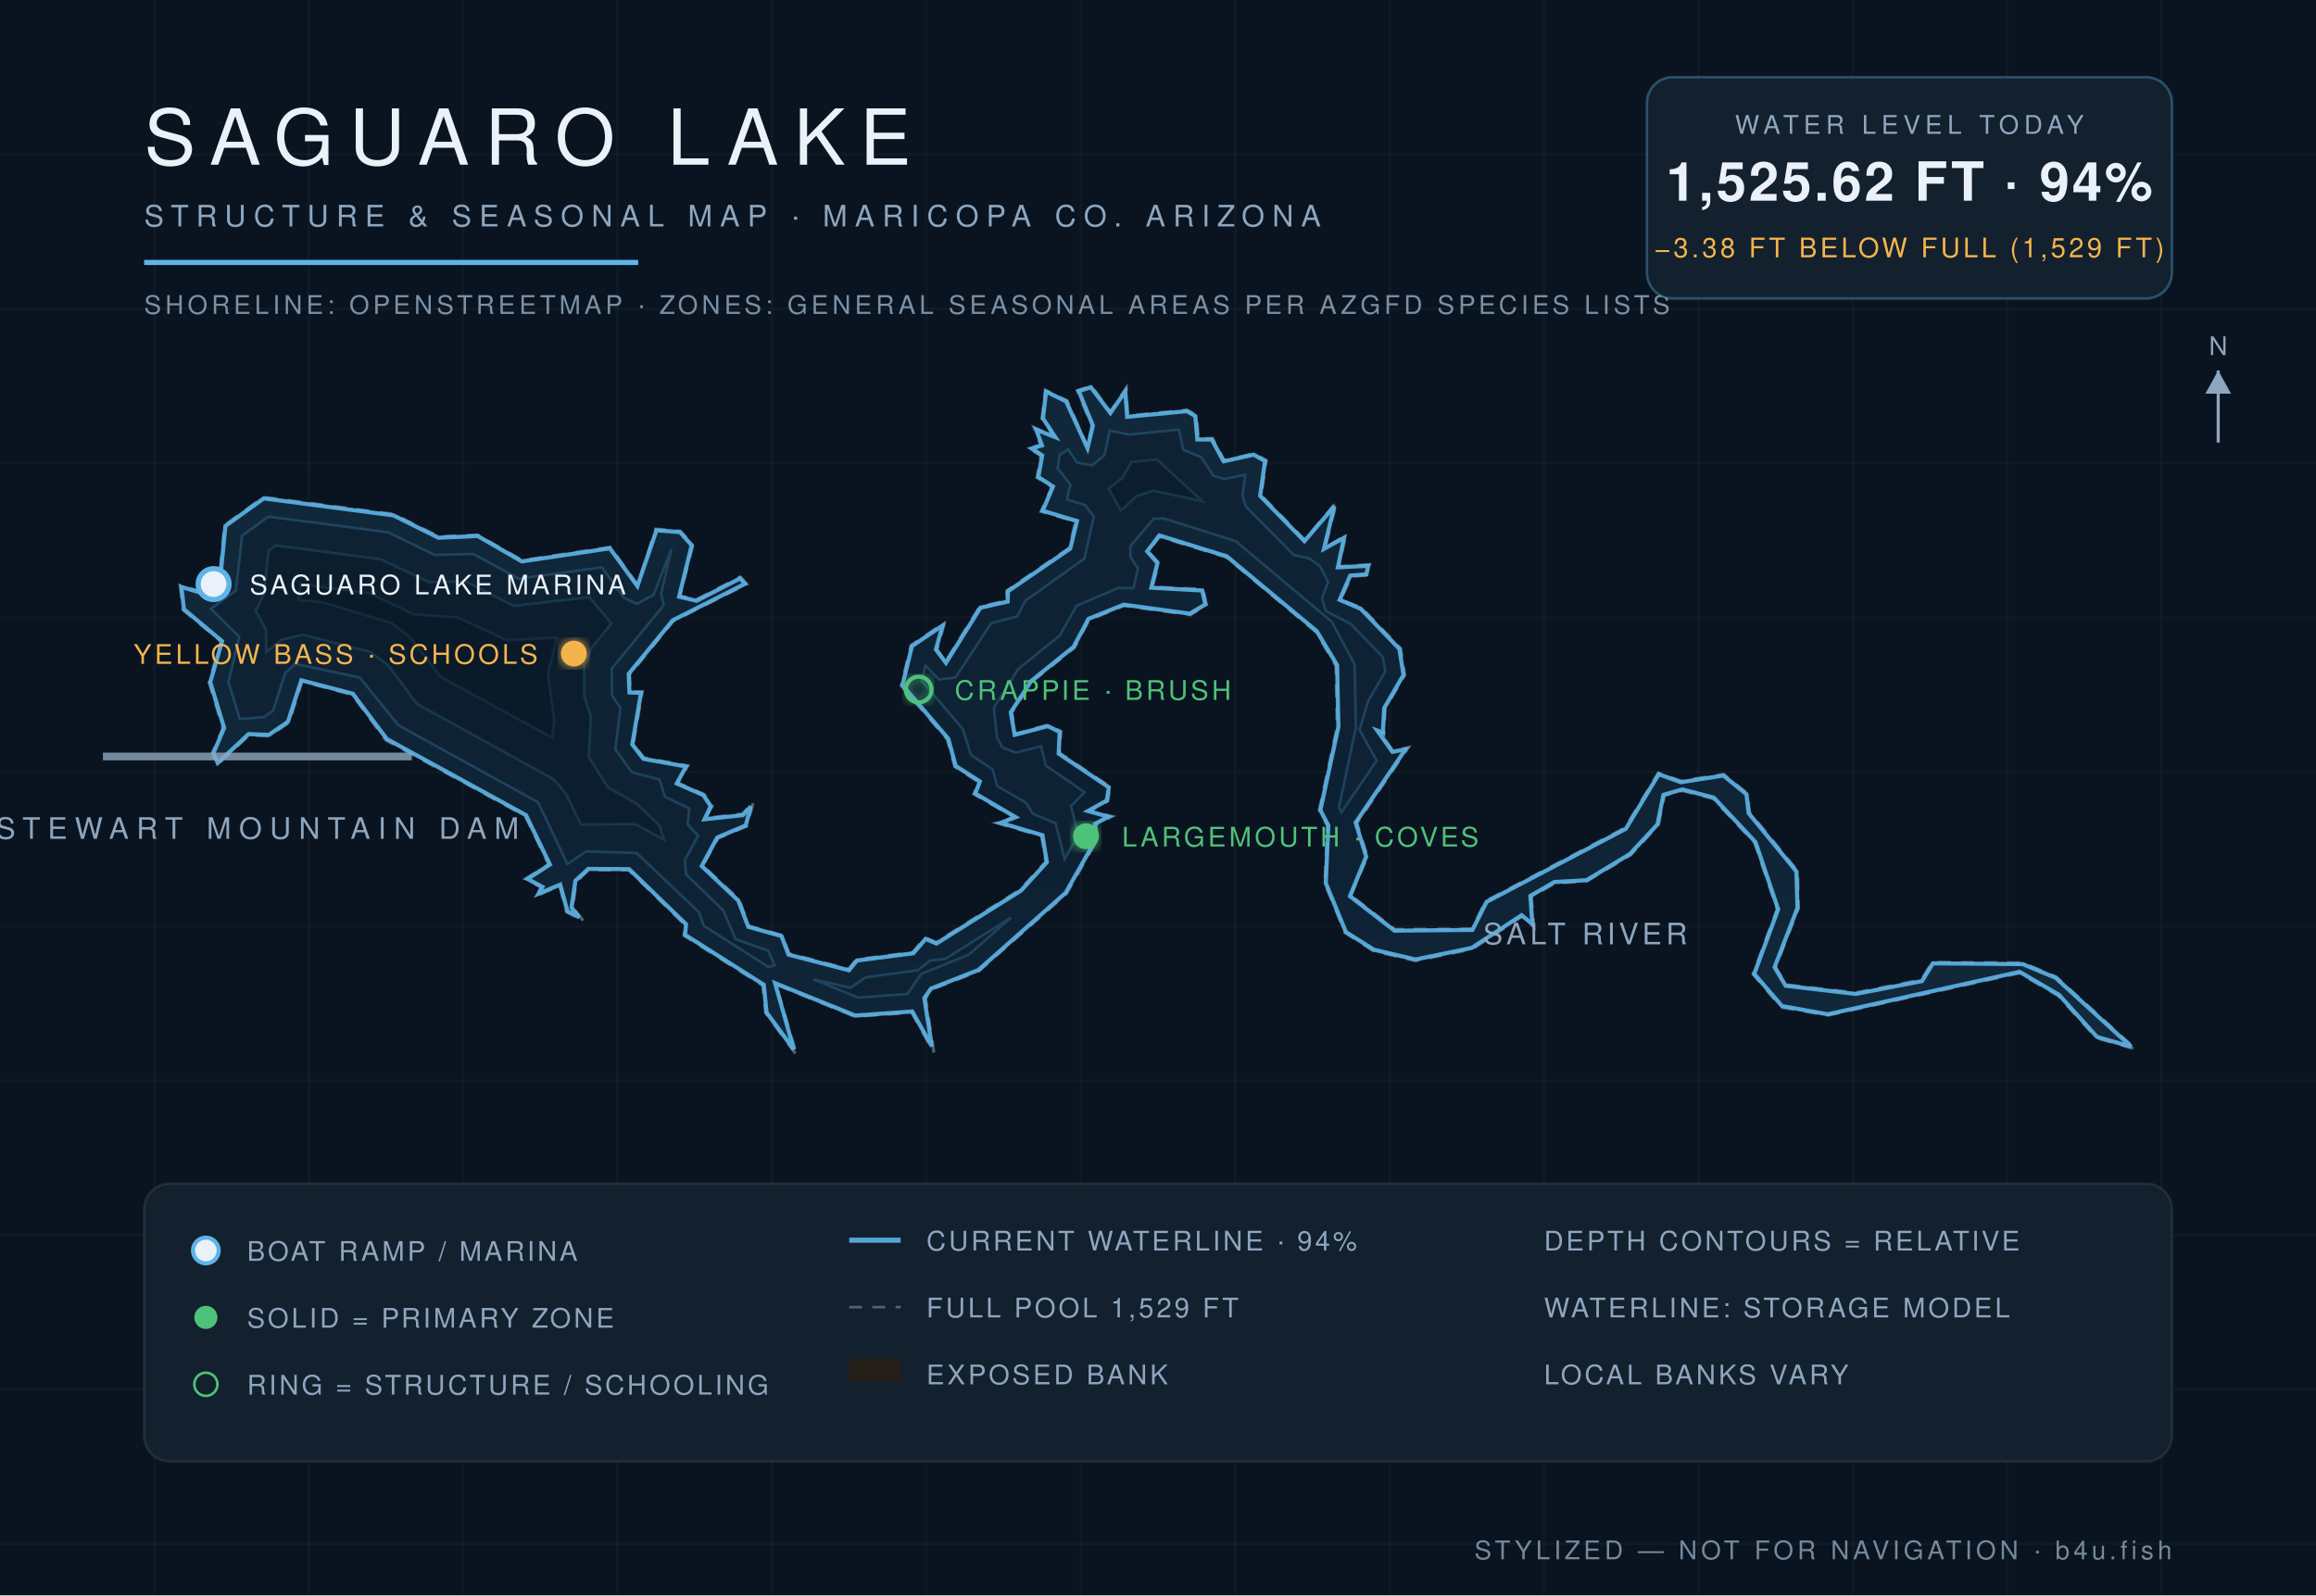
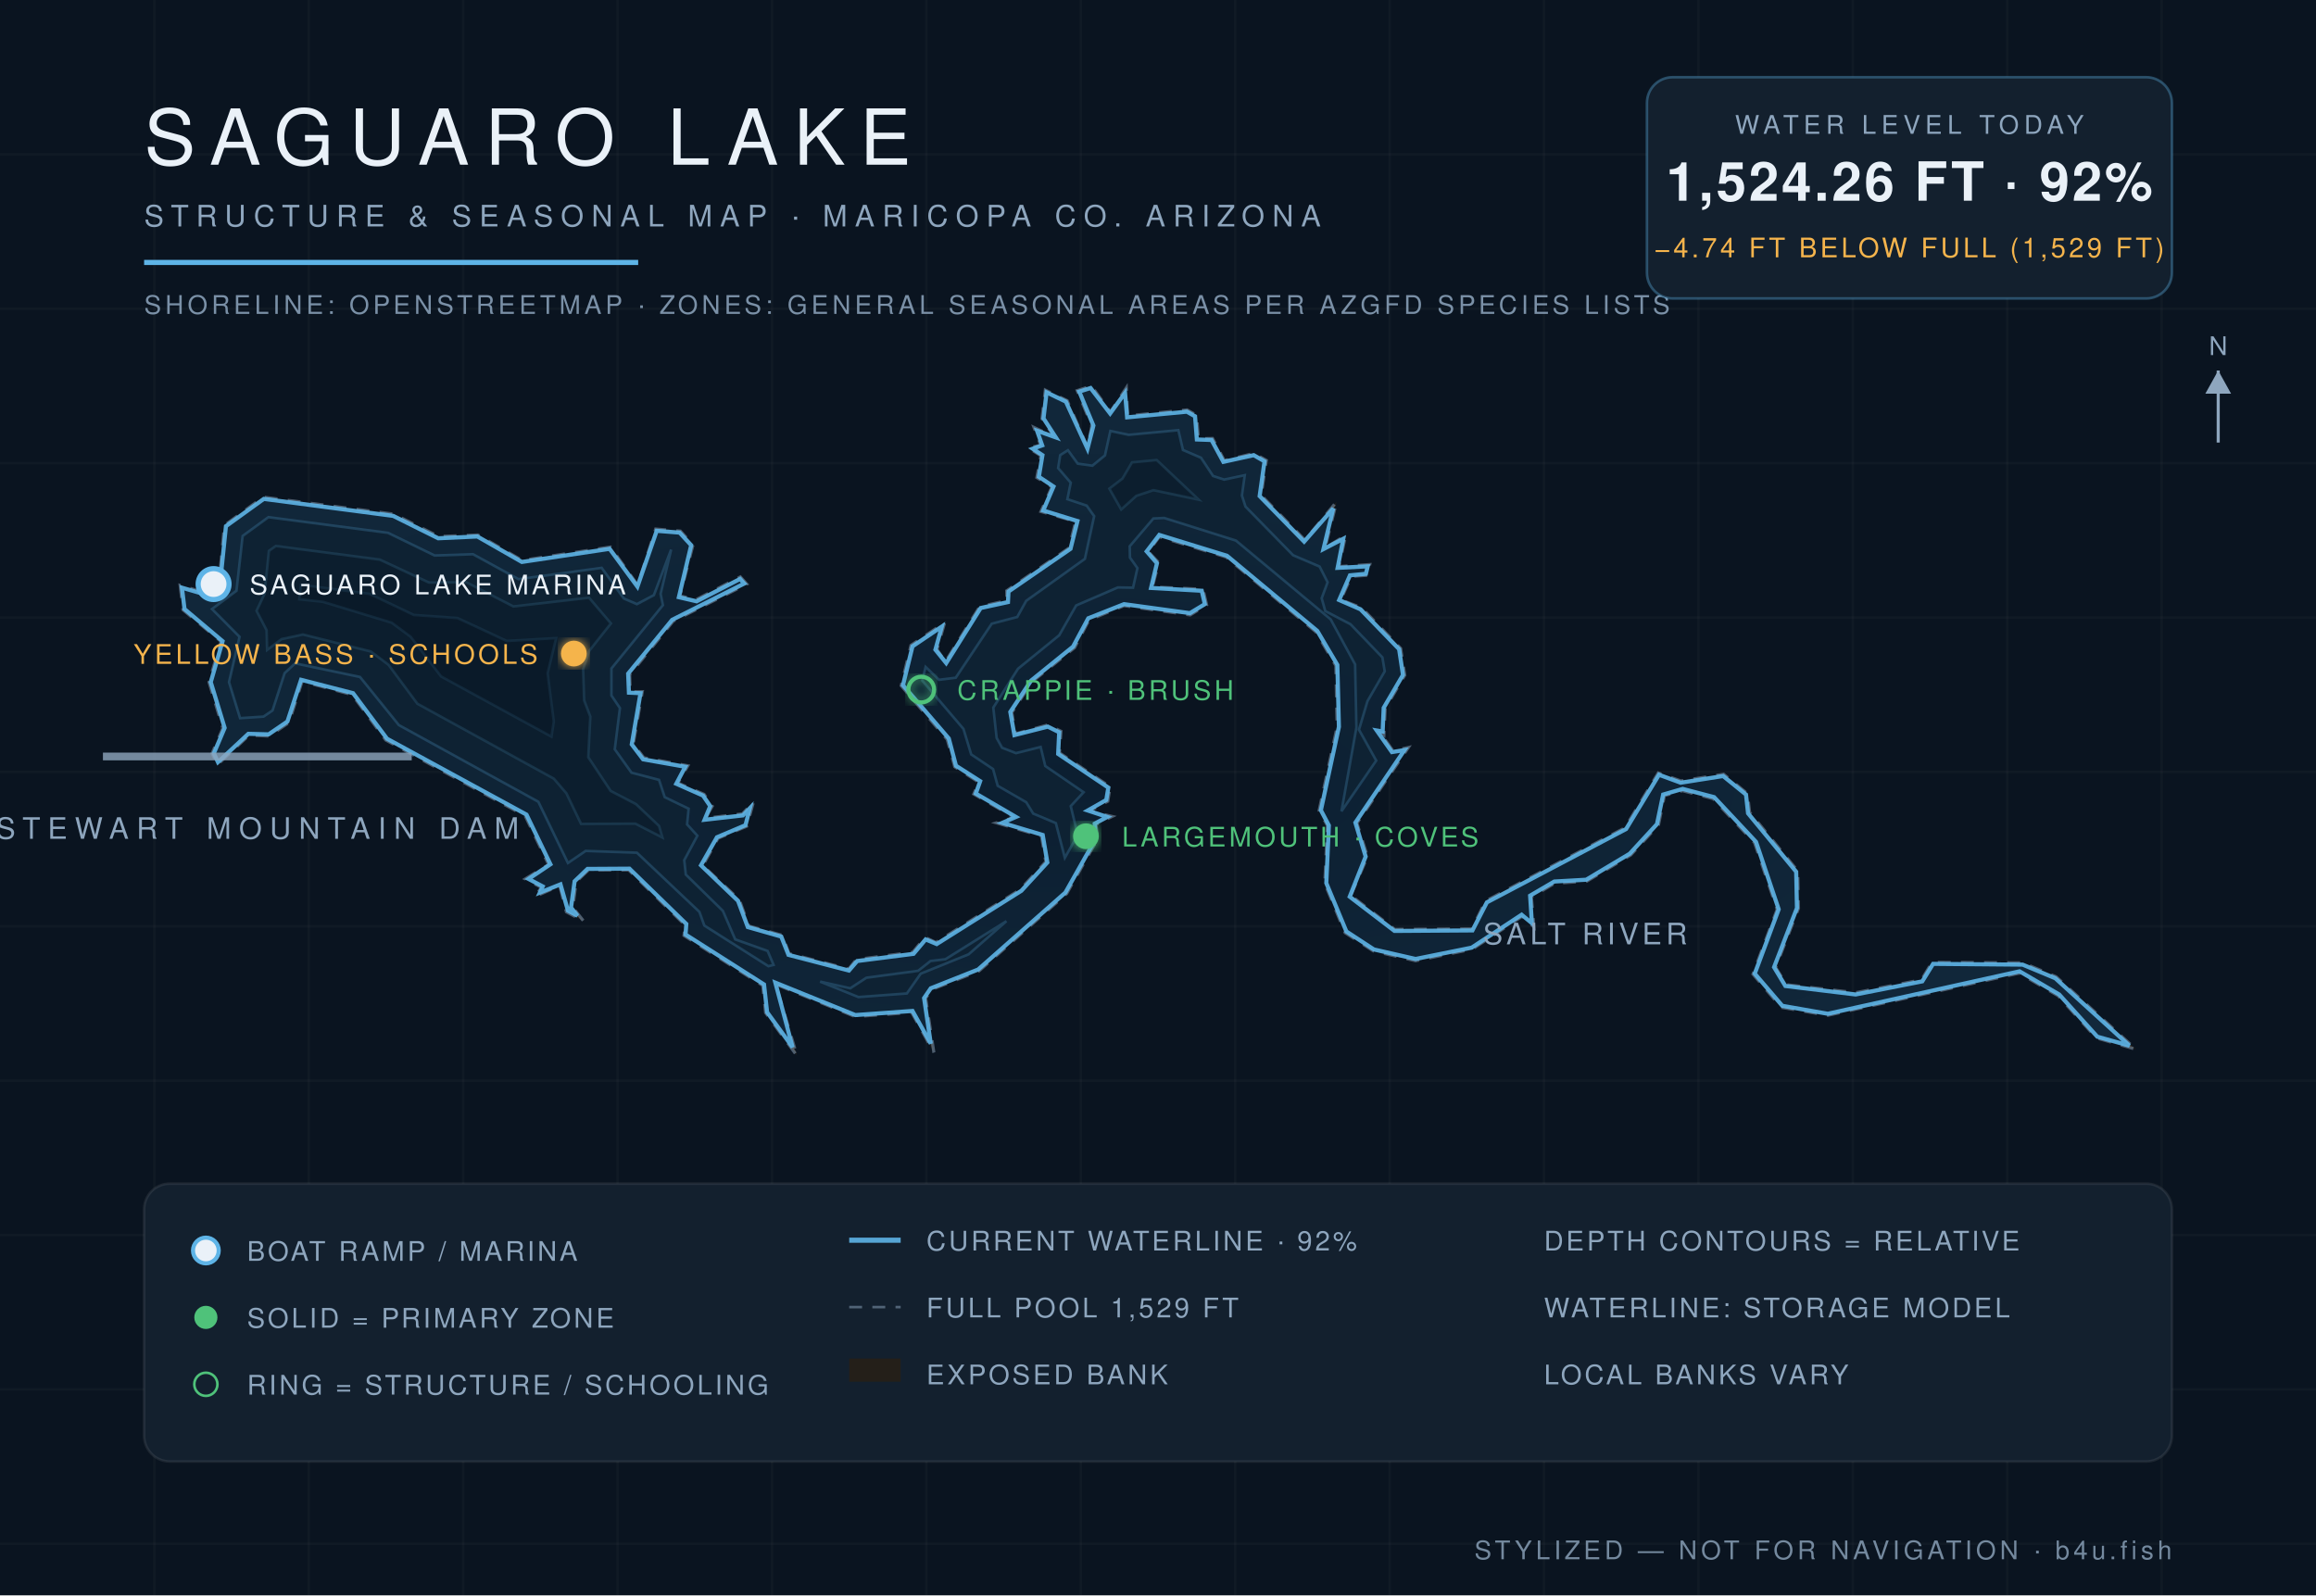
<svg xmlns="http://www.w3.org/2000/svg" viewBox="0 0 900 620" font-family="Helvetica,Arial,sans-serif">
  <defs>
    <radialGradient id="wg" cx="45%" cy="60%" r="80%">
      <stop offset="0%" stop-color="#0c1f31" />
      <stop offset="55%" stop-color="#102639" />
      <stop offset="100%" stop-color="#13293c" />
    </radialGradient>
    <filter id="glow">
      <feGaussianBlur stdDeviation="2.2" result="b" />
      <feMerge>
        <feMergeNode in="b" />
        <feMergeNode in="SourceGraphic" />
      </feMerge>
    </filter>
  </defs>
  <rect width="900" height="620" fill="#0a1420" />
  <g stroke="#ffffff" stroke-opacity="0.025">
    <line x1="60" y1="0" x2="60" y2="620" />
    <line x1="120" y1="0" x2="120" y2="620" />
    <line x1="180" y1="0" x2="180" y2="620" />
    <line x1="240" y1="0" x2="240" y2="620" />
    <line x1="300" y1="0" x2="300" y2="620" />
    <line x1="360" y1="0" x2="360" y2="620" />
    <line x1="420" y1="0" x2="420" y2="620" />
    <line x1="480" y1="0" x2="480" y2="620" />
    <line x1="540" y1="0" x2="540" y2="620" />
    <line x1="600" y1="0" x2="600" y2="620" />
    <line x1="660" y1="0" x2="660" y2="620" />
    <line x1="720" y1="0" x2="720" y2="620" />
    <line x1="780" y1="0" x2="780" y2="620" />
    <line x1="840" y1="0" x2="840" y2="620" />
    <line x1="0" y1="60" x2="900" y2="60" />
    <line x1="0" y1="120" x2="900" y2="120" />
    <line x1="0" y1="180" x2="900" y2="180" />
    <line x1="0" y1="240" x2="900" y2="240" />
    <line x1="0" y1="300" x2="900" y2="300" />
    <line x1="0" y1="360" x2="900" y2="360" />
    <line x1="0" y1="420" x2="900" y2="420" />
    <line x1="0" y1="480" x2="900" y2="480" />
    <line x1="0" y1="540" x2="900" y2="540" />
    <line x1="0" y1="600" x2="900" y2="600" />
  </g>
  <path d="M 524.9,348.0 L 531.4,332.9 L 527.3,319.9 L 547.3,290.5 L 541.3,291.8 L 535.6,283.8 L 537.8,285.6 L 538.3,275.3 L 545.9,262.4 L 544.3,252.0 L 529.1,236.2 L 521.0,233.1 L 525.1,224.0 L 531.3,223.6 L 532.3,219.4 L 520.3,220.2 L 522.9,208.1 L 514.9,213.0 L 519.4,195.0 L 507.1,209.9 L 490.1,192.5 L 492.1,178.9 L 487.3,176.2 L 475.8,179.0 L 471.2,170.4 L 465.7,170.5 L 465.0,161.4 L 461.3,159.3 L 438.2,161.6 L 437.7,150.7 L 431.5,160.1 L 424.1,150.0 L 418.6,151.8 L 424.3,165.5 L 422.6,173.8 L 414.7,155.7 L 406.2,151.6 L 404.9,162.7 L 409.7,169.8 L 401.8,166.1 L 404.4,173.0 L 399.7,174.1 L 404.5,177.1 L 402.9,185.6 L 408.8,189.2 L 404.5,198.8 L 418.0,202.7 L 415.4,213.0 L 391.2,229.6 L 391.3,233.4 L 380.7,235.8 L 367.4,257.2 L 364.1,252.4 L 367.1,242.0 L 354.0,250.8 L 350.2,266.5 L 368.1,287.4 L 371.0,298.0 L 380.4,304.0 L 378.4,308.6 L 394.2,317.7 L 387.2,319.8 L 404.7,324.9 L 406.4,334.9 L 396.5,345.7 L 363.7,366.3 L 359.5,364.3 L 354.7,370.1 L 332.8,372.9 L 329.8,376.6 L 306.6,370.6 L 304.0,363.5 L 291.0,359.9 L 287.3,349.7 L 273.1,336.4 L 279.0,325.8 L 290.2,321.1 L 292.8,311.7 L 288.5,316.3 L 274.1,318.0 L 276.8,313.3 L 273.6,308.7 L 263.4,304.3 L 267.3,297.6 L 250.2,294.5 L 246.1,289.1 L 249.6,268.8 L 244.9,268.9 L 244.7,262.2 L 261.6,241.4 L 290.2,227.0 L 287.7,224.2 L 270.6,233.0 L 264.2,231.6 L 269.3,211.8 L 264.4,206.4 L 254.8,205.6 L 247.8,227.4 L 237.2,212.6 L 202.9,217.8 L 185.7,207.9 L 170.5,208.5 L 153.0,199.8 L 102.3,193.2 L 87.2,204.2 L 85.1,226.5 L 78.8,230.1 L 70.0,227.5 L 71.1,237.0 L 85.9,249.3 L 81.2,265.1 L 86.6,283.0 L 82.4,292.8 L 84.5,297.2 L 96.8,285.7 L 104.6,286.1 L 112.3,280.8 L 117.4,264.8 L 136.9,270.0 L 149.9,287.6 L 204.1,317.1 L 213.2,336.0 L 204.1,341.6 L 210.4,344.9 L 208.0,348.4 L 217.5,344.2 L 220.1,354.4 L 226.8,358.0 L 222.6,352.7 L 223.9,342.7 L 228.7,338.1 L 244.3,338.1 L 266.2,359.5 L 265.8,363.6 L 296.4,383.0 L 297.5,393.6 L 309.7,410.3 L 301.4,382.5 L 332.3,395.1 L 354.3,393.5 L 362.9,409.0 L 359.7,387.9 L 362.2,384.5 L 380.4,377.4 L 414.5,347.3 L 426.5,326.1 L 425.9,320.4 L 432.2,317.3 L 423.3,315.2 L 430.5,311.4 L 431.4,305.8 L 411.7,292.6 L 412.3,284.2 L 407.3,281.7 L 394.6,285.2 L 393.2,276.9 L 401.1,264.9 L 417.6,251.7 L 423.2,240.9 L 436.8,235.4 L 462.5,239.0 L 468.9,235.1 L 467.5,229.0 L 447.8,228.1 L 450.3,218.7 L 446.2,214.4 L 450.5,208.6 L 476.5,216.5 L 511.4,245.6 L 519.1,258.7 L 519.6,282.5 L 512.6,315.0 L 515.8,320.8 L 514.8,343.3 L 522.7,362.5 L 533.7,369.6 L 550.1,373.4 L 572.1,368.9 L 591.5,356.1 L 596.1,360.3 L 595.1,348.6 L 604.1,343.3 L 616.6,342.5 L 633.7,332.3 L 644.5,320.6 L 646.8,309.2 L 653.8,307.3 L 665.7,310.4 L 681.8,327.5 L 690.6,353.4 L 681.2,378.6 L 692.2,391.5 L 710.3,394.6 L 784.7,378.2 L 799.8,387.0 L 814.7,403.4 L 830.0,407.8 L 799.0,379.6 L 786.1,374.2 L 750.8,374.0 L 746.7,380.8 L 721.1,385.8 L 694.2,382.7 L 690.0,376.0 L 698.9,353.0 L 698.6,338.5 L 679.9,315.7 L 679.1,308.5 L 669.8,300.9 L 653.2,303.5 L 644.4,300.4 L 631.5,321.7 L 577.3,350.2 L 572.0,361.0 L 542.0,361.2 L 524.9,348.0 Z" fill="#241f19" fill-opacity="0.9" stroke="#8ea6be" stroke-opacity="0.5" stroke-width="1.2" stroke-dasharray="5 4" />
-   <path d="M 524.6,348.3 L 541.9,361.7 L 572.2,361.4 L 577.7,350.5 L 631.8,322.1 L 644.6,300.9 L 653.2,304.0 L 669.7,301.4 L 678.7,308.7 L 679.5,316.0 L 698.1,338.7 L 698.5,352.9 L 689.6,375.9 L 693.9,383.1 L 721.1,386.3 L 746.9,381.3 L 751.1,374.4 L 786.0,374.7 L 798.8,380.0 L 828.2,406.8 L 814.9,403.0 L 800.1,386.6 L 784.8,377.7 L 710.3,394.2 L 692.5,391.0 L 681.7,378.5 L 691.0,353.4 L 682.2,327.3 L 666.0,310.0 L 653.8,306.8 L 646.4,308.9 L 644.1,320.4 L 633.4,331.9 L 616.5,342.1 L 604.0,342.8 L 594.7,348.2 L 595.5,359.2 L 591.3,355.7 L 571.9,368.4 L 550.1,372.9 L 533.9,369.1 L 523.0,362.2 L 515.2,343.2 L 516.2,320.8 L 513.1,314.9 L 520.1,282.5 L 519.6,258.5 L 511.7,245.3 L 476.7,216.2 L 450.5,208.1 L 445.8,214.3 L 449.8,218.8 L 447.4,228.4 L 467.2,229.5 L 468.4,234.9 L 462.4,238.5 L 436.7,235.0 L 423.0,240.5 L 417.2,251.4 L 400.8,264.6 L 392.8,276.8 L 394.3,285.6 L 407.2,282.2 L 411.8,284.5 L 411.4,292.9 L 430.9,306.0 L 430.1,311.1 L 422.8,315.2 L 430.8,317.4 L 425.5,320.2 L 426.0,326.0 L 414.1,347.0 L 380.2,377.0 L 361.8,384.2 L 359.2,387.9 L 362.1,406.6 L 354.5,393.1 L 332.4,394.7 L 301.2,382.1 L 308.5,407.9 L 297.9,393.5 L 296.8,382.7 L 266.2,363.3 L 266.6,359.2 L 244.5,337.8 L 228.6,337.7 L 223.6,342.3 L 222.1,352.7 L 225.1,356.5 L 220.5,354.1 L 217.7,343.8 L 209.3,347.3 L 210.8,344.7 L 205.0,341.6 L 213.7,336.0 L 204.4,316.8 L 150.3,287.2 L 137.1,269.6 L 117.1,264.4 L 111.9,280.5 L 104.5,285.6 L 96.6,285.3 L 84.6,296.5 L 82.9,292.8 L 87.1,282.9 L 81.7,265.1 L 86.3,249.2 L 71.5,236.8 L 70.5,228.1 L 78.8,230.6 L 85.4,226.8 L 87.6,204.4 L 102.5,193.7 L 152.9,200.3 L 170.4,209.0 L 185.6,208.3 L 202.8,218.2 L 237.0,213.1 L 247.7,227.8 L 255.1,206.1 L 264.2,206.8 L 268.8,211.9 L 263.9,231.9 L 270.7,233.5 L 287.6,224.8 L 289.5,226.9 L 261.4,241.1 L 244.3,261.9 L 244.6,269.1 L 249.1,269.3 L 245.7,289.3 L 250.0,294.9 L 266.6,297.9 L 263.0,304.5 L 273.3,309.0 L 276.2,313.3 L 273.8,318.4 L 288.7,316.8 L 291.8,313.4 L 289.8,320.8 L 278.7,325.5 L 272.7,336.6 L 286.9,350.0 L 290.8,360.2 L 303.7,363.8 L 306.4,371.0 L 329.9,377.1 L 333.0,373.3 L 354.9,370.5 L 359.7,364.9 L 363.9,366.7 L 396.8,346.1 L 406.8,335.1 L 405.1,324.6 L 388.8,319.8 L 394.7,317.6 L 379.0,308.4 L 380.8,303.7 L 371.4,297.7 L 368.5,287.1 L 350.7,266.3 L 354.4,251.1 L 366.3,243.1 L 363.7,252.4 L 367.6,257.6 L 381.0,236.2 L 391.6,233.8 L 391.7,229.8 L 415.9,213.2 L 418.5,202.5 L 405.2,198.5 L 409.2,189.1 L 403.5,185.4 L 405.0,177.0 L 400.9,174.3 L 404.9,173.1 L 402.7,167.0 L 410.1,169.9 L 405.3,162.6 L 406.5,152.2 L 414.3,156.0 L 422.6,174.2 L 424.7,165.4 L 419.2,152.0 L 423.9,150.5 L 431.5,160.5 L 437.3,152.1 L 438.0,162.0 L 461.2,159.8 L 464.5,161.7 L 465.3,170.8 L 470.9,170.8 L 475.5,179.3 L 487.2,176.7 L 491.6,179.2 L 489.7,192.7 L 506.9,210.3 L 518.5,196.8 L 514.5,213.3 L 522.3,209.0 L 519.9,220.5 L 531.7,219.9 L 531.0,223.2 L 524.7,223.7 L 520.6,233.1 L 528.8,236.6 L 543.8,252.2 L 545.4,262.3 L 537.9,275.2 L 537.4,284.7 L 535.2,283.9 L 541.1,292.2 L 546.2,291.2 L 526.8,319.7 L 530.9,332.9 L 524.6,348.3 Z" fill="url(#wg)" stroke="#5eb4e7" stroke-opacity="0.9" stroke-width="1.6" />
-   <path d="M 82.0,236.6 L 91.7,229.5 L 94.1,208.2 L 104.3,200.8 L 150.8,206.9 L 169.0,215.7 L 183.9,215.3 L 201.5,224.9 L 233.9,220.5 L 242.5,232.4 L 247.5,234.7 L 254.0,231.2 L 260.9,213.4 L 256.9,230.8 L 257.9,235.2 L 237.7,259.9 L 237.8,270.2 L 241.1,275.1 L 239.1,291.2 L 245.5,300.1 L 256.3,303.0 L 258.4,309.7 L 267.9,314.2 L 267.2,320.4 L 271.3,324.8 L 266.1,334.3 L 266.6,339.8 L 281.1,353.9 L 285.8,365.0 L 298.5,369.5 L 301.0,375.2 L 298.6,375.8 L 273.5,359.8 L 271.6,354.5 L 247.4,331.5 L 227.7,330.9 L 220.5,335.8 L 209.1,311.8 L 154.9,281.9 L 139.8,263.3 L 114.8,258.0 L 110.8,261.6 L 106.1,276.2 L 102.5,278.7 L 93.2,279.4 L 88.8,265.1 L 93.0,247.5 L 82.0,236.6 Z" fill="#0e2233" stroke="#5eb4e7" stroke-opacity="0.22" stroke-width="1" />
-   <path d="M 316.1,380.6 L 330.4,383.9 L 336.6,379.8 L 356.7,377.1 L 361.5,373.3 L 367.3,372.7 L 392.9,356.6 L 376.5,371.0 L 358.0,378.5 L 352.6,386.3 L 333.5,387.7 L 316.1,380.6 Z" fill="#0e2233" stroke="#5eb4e7" stroke-opacity="0.22" stroke-width="1" />
-   <path d="M 413.7,333.9 L 410.2,320.0 L 401.4,316.3 L 398.7,312.0 L 387.5,305.5 L 385.7,299.0 L 377.3,293.4 L 374.2,283.4 L 358.2,264.6 L 359.6,258.7 L 365.0,264.1 L 371.3,263.3 L 385.2,242.2 L 395.2,239.6 L 398.6,233.4 L 421.4,217.1 L 425.1,200.7 L 421.7,196.3 L 414.6,194.1 L 416.0,188.3 L 411.0,182.0 L 411.8,176.8 L 415.1,174.7 L 418.4,179.7 L 424.4,180.9 L 429.2,176.9 L 431.3,167.4 L 438.6,168.9 L 458.1,167.0 L 459.8,174.8 L 466.8,177.7 L 471.5,184.9 L 475.7,186.2 L 483.9,184.5 L 482.8,192.6 L 484.1,196.8 L 502.7,215.7 L 508.7,217.0 L 513.0,220.1 L 516.1,226.2 L 513.7,232.5 L 515.1,237.4 L 524.9,242.5 L 537.4,255.4 L 538.3,261.0 L 531.6,272.6 L 528.3,283.7 L 535.0,295.6 L 521.3,315.7 L 520.3,313.9 L 526.9,282.8 L 526.4,258.2 L 517.5,241.6 L 480.2,210.3 L 452.3,201.5 L 448.3,201.6 L 439.2,212.3 L 439.3,216.6 L 442.2,220.8 L 440.5,228.6 L 434.5,228.5 L 418.4,235.4 L 411.8,247.0 L 395.7,260.0 L 386.2,275.1 L 387.5,286.7 L 389.5,290.5 L 394.8,292.5 L 404.6,290.0 L 406.4,297.5 L 421.5,307.9 L 416.2,313.3 L 419.0,324.5 L 413.7,333.9 Z" fill="#0e2233" stroke="#5eb4e7" stroke-opacity="0.22" stroke-width="1" />
-   <path d="M 103.5,253.3 L 103.4,244.9 L 99.4,237.4 L 102.6,230.7 L 104.4,214.0 L 107.1,212.0 L 147.7,217.3 L 166.7,226.2 L 181.2,226.1 L 199.6,235.5 L 229.0,232.1 L 237.6,242.3 L 230.1,251.5 L 227.0,258.2 L 227.0,270.5 L 229.6,278.4 L 228.8,294.3 L 236.3,306.1 L 247.3,312.3 L 256.3,320.9 L 258.0,326.3 L 246.9,320.3 L 225.7,320.4 L 219.9,308.4 L 215.1,302.8 L 162.1,273.6 L 150.9,258.6 L 144.0,253.4 L 117.7,246.7 L 109.4,248.6 L 103.5,253.3 Z" fill="#0c1e2e" stroke="#5eb4e7" stroke-opacity="0.15" stroke-width="1" />
-   <path d="M 435.6,198.4 L 430.8,189.9 L 436.1,185.8 L 439.7,179.6 L 449.6,178.6 L 467.2,194.8 L 448.2,190.7 L 441.7,192.8 L 435.6,198.4 Z" fill="#0c1e2e" stroke="#5eb4e7" stroke-opacity="0.15" stroke-width="1" />
-   <path d="M 116.1,233.1 L 116.9,227.1 L 143.6,230.6 L 160.8,238.8 L 177.9,240.0 L 197.0,248.9 L 216.4,247.8 L 212.9,261.7 L 215.4,280.4 L 214.5,286.6 L 171.3,263.1 L 159.5,247.7 L 152.1,242.1 L 125.5,234.1 L 116.1,233.1 Z" fill="#0a1a29" stroke="#5eb4e7" stroke-opacity="0.1" stroke-width="1" />
+   <path d="M 524.5,348.5 L 541.9,361.8 L 572.2,361.6 L 577.8,350.7 L 631.9,322.2 L 644.7,301.1 L 653.1,304.2 L 669.6,301.6 L 678.5,308.8 L 679.3,316.1 L 698.0,338.8 L 698.3,352.9 L 689.4,375.9 L 693.8,383.2 L 721.1,386.5 L 747.0,381.4 L 751.2,374.6 L 786.0,374.9 L 798.7,380.2 L 827.5,406.4 L 815.0,402.9 L 800.2,386.5 L 784.8,377.5 L 710.3,394.0 L 692.6,390.9 L 681.9,378.4 L 691.2,353.4 L 682.4,327.2 L 666.1,309.8 L 653.9,306.6 L 646.3,308.8 L 643.9,320.3 L 633.3,331.8 L 616.4,341.9 L 604.0,342.6 L 594.6,348.1 L 595.3,358.8 L 591.3,355.5 L 571.9,368.3 L 550.1,372.7 L 533.9,369.0 L 523.2,362.0 L 515.4,343.2 L 516.4,320.8 L 513.3,314.9 L 520.3,282.5 L 519.7,258.4 L 511.9,245.2 L 476.8,216.0 L 450.5,207.9 L 445.6,214.3 L 449.6,218.9 L 447.3,228.5 L 467.0,229.6 L 468.2,234.8 L 462.4,238.3 L 436.8,234.8 L 422.9,240.3 L 417.0,251.3 L 400.7,264.5 L 392.6,276.7 L 394.2,285.7 L 407.2,282.4 L 411.6,284.6 L 411.2,293.0 L 430.7,306.1 L 429.9,310.9 L 422.7,315.0 L 430.3,317.5 L 425.4,320.1 L 425.8,326.0 L 414.0,346.9 L 380.1,376.8 L 361.7,384.1 L 359.1,387.9 L 361.7,405.6 L 354.6,392.9 L 332.4,394.5 L 301.3,381.9 L 308.0,407.0 L 298.1,393.4 L 296.9,382.6 L 266.4,363.2 L 266.7,359.1 L 244.6,337.6 L 228.3,337.7 L 223.3,342.5 L 221.9,352.7 L 224.4,355.9 L 220.7,353.9 L 217.8,343.7 L 209.8,346.9 L 210.9,344.5 L 205.4,341.6 L 213.9,335.9 L 204.6,316.6 L 150.4,287.1 L 137.2,269.4 L 117.0,264.2 L 111.7,280.4 L 104.4,285.4 L 96.5,285.2 L 84.7,296.2 L 83.1,292.8 L 87.3,282.9 L 81.9,265.1 L 86.5,249.2 L 71.7,236.7 L 70.7,228.4 L 78.9,230.8 L 85.5,227.0 L 87.8,204.5 L 102.5,193.9 L 152.8,200.5 L 170.3,209.2 L 185.5,208.5 L 202.8,218.4 L 236.9,213.3 L 247.7,228.0 L 255.2,206.3 L 264.1,207.0 L 268.6,211.9 L 263.8,232.1 L 270.7,233.7 L 287.6,225.0 L 289.2,226.8 L 261.2,240.9 L 244.1,261.8 L 244.4,269.2 L 248.9,269.4 L 245.5,289.3 L 249.9,295.1 L 266.3,298.0 L 262.8,304.6 L 273.2,309.2 L 276.0,313.3 L 273.8,318.6 L 288.7,316.9 L 291.4,314.1 L 289.7,320.7 L 278.6,325.4 L 272.4,336.3 L 286.8,350.1 L 290.6,360.3 L 303.6,364.0 L 306.4,371.1 L 329.9,377.2 L 333.1,373.5 L 355.0,370.7 L 359.7,365.1 L 364.0,366.9 L 396.9,346.2 L 407.0,335.2 L 405.2,324.5 L 389.5,319.8 L 394.8,317.5 L 379.2,308.4 L 380.9,303.6 L 371.5,297.6 L 368.7,287.0 L 350.9,266.3 L 354.6,251.2 L 366.0,243.5 L 363.5,252.5 L 367.7,257.7 L 381.1,236.3 L 391.7,234.0 L 391.9,229.9 L 416.0,213.3 L 418.7,202.5 L 405.4,198.4 L 409.4,189.1 L 403.7,185.3 L 405.1,176.9 L 401.3,174.4 L 405.0,173.1 L 403.0,167.4 L 410.3,170.0 L 405.5,162.6 L 406.7,152.5 L 414.2,156.1 L 422.6,174.4 L 424.9,165.4 L 419.4,152.2 L 423.8,150.8 L 431.4,160.7 L 437.2,152.7 L 438.0,162.2 L 461.2,160.0 L 464.4,161.8 L 465.1,170.8 L 470.8,171.0 L 475.4,179.5 L 487.2,176.9 L 491.4,179.3 L 489.5,192.8 L 506.8,210.5 L 518.1,197.6 L 514.3,213.4 L 522.0,209.4 L 519.8,220.7 L 531.5,220.1 L 530.8,223.0 L 524.6,223.6 L 520.4,233.2 L 528.7,236.8 L 543.7,252.3 L 545.2,262.3 L 537.7,275.1 L 537.3,284.3 L 535.0,283.9 L 540.9,292.3 L 545.8,291.5 L 526.7,319.7 L 530.7,332.9 L 524.5,348.5 Z" fill="url(#wg)" stroke="#5eb4e7" stroke-opacity="0.9" stroke-width="1.6" />
+   <path d="M 82.4,236.7 L 91.9,229.6 L 94.3,208.3 L 104.3,201.0 L 150.8,207.1 L 168.9,215.9 L 183.8,215.4 L 201.5,225.1 L 233.8,220.7 L 242.4,232.6 L 247.5,234.8 L 254.1,231.3 L 260.8,213.6 L 256.7,230.8 L 257.6,235.2 L 237.6,259.8 L 237.6,270.3 L 240.9,275.2 L 238.9,291.2 L 245.4,300.3 L 256.1,303.1 L 258.3,309.8 L 267.6,314.3 L 267.0,320.4 L 271.0,324.8 L 265.9,334.3 L 266.5,339.9 L 280.9,354.0 L 285.7,365.1 L 298.3,369.6 L 300.6,375.0 L 298.6,375.5 L 273.7,359.7 L 271.8,354.4 L 247.5,331.4 L 227.6,330.7 L 220.7,335.4 L 209.2,311.6 L 155.0,281.8 L 139.9,263.1 L 114.7,257.8 L 110.6,261.6 L 105.9,276.1 L 102.4,278.5 L 93.3,279.1 L 89.0,265.1 L 93.1,247.5 L 82.4,236.7 Z" fill="#0e2233" stroke="#5eb4e7" stroke-opacity="0.22" stroke-width="1" />
+   <path d="M 318.7,381.5 L 330.4,384.1 L 336.7,380.0 L 356.8,377.3 L 361.6,373.5 L 367.4,372.8 L 391.1,358.0 L 376.4,370.9 L 357.8,378.4 L 352.4,386.1 L 333.6,387.5 L 318.7,381.5 Z" fill="#0e2233" stroke="#5eb4e7" stroke-opacity="0.22" stroke-width="1" />
+   <path d="M 413.8,333.4 L 410.3,319.9 L 401.5,316.2 L 398.8,311.8 L 387.7,305.4 L 385.9,298.9 L 377.4,293.2 L 374.4,283.3 L 358.4,264.5 L 359.7,259.2 L 364.9,264.2 L 371.4,263.4 L 385.4,242.4 L 395.3,239.8 L 398.8,233.5 L 421.6,217.2 L 425.2,200.6 L 422.3,196.5 L 414.8,194.0 L 416.1,187.6 L 411.2,181.9 L 412.0,176.9 L 415.0,175.0 L 418.8,180.2 L 424.5,181.0 L 429.4,177.0 L 431.5,167.5 L 438.6,169.0 L 457.9,167.2 L 459.7,174.9 L 466.7,177.9 L 471.4,185.0 L 475.7,186.4 L 483.7,184.7 L 482.6,192.6 L 484.0,196.9 L 502.5,215.8 L 512.8,220.2 L 515.9,226.3 L 513.6,232.5 L 515.0,237.5 L 524.8,242.6 L 537.2,255.5 L 538.1,260.9 L 531.4,272.5 L 528.1,283.6 L 534.8,295.6 L 521.3,315.3 L 527.1,282.8 L 526.6,258.2 L 517.1,240.7 L 480.3,210.1 L 452.4,201.3 L 448.2,201.5 L 439.0,212.3 L 439.1,216.7 L 442.0,220.8 L 440.3,228.4 L 434.4,228.3 L 418.2,235.3 L 411.6,246.9 L 395.6,259.9 L 386.0,275.0 L 387.3,286.8 L 389.4,290.6 L 394.8,292.7 L 404.4,290.3 L 406.2,297.7 L 421.1,307.9 L 416.1,313.3 L 418.8,324.5 L 413.8,333.4 Z" fill="#0e2233" stroke="#5eb4e7" stroke-opacity="0.22" stroke-width="1" />
+   <path d="M 103.8,252.6 L 103.6,244.9 L 99.7,237.4 L 102.8,230.8 L 104.5,214.1 L 107.2,212.2 L 147.6,217.5 L 166.7,226.4 L 181.2,226.3 L 199.5,235.7 L 228.9,232.3 L 237.4,242.3 L 229.0,252.9 L 226.6,260.0 L 227.0,272.2 L 229.4,278.5 L 228.6,294.3 L 237.3,307.4 L 247.1,312.5 L 256.1,321.0 L 257.4,325.5 L 246.9,320.1 L 225.8,320.2 L 220.1,308.3 L 215.2,302.6 L 162.2,273.5 L 151.0,258.4 L 144.1,253.2 L 117.7,246.6 L 109.4,248.4 L 103.8,252.6 Z" fill="#0c1e2e" stroke="#5eb4e7" stroke-opacity="0.15" stroke-width="1" />
+   <path d="M 435.7,198.0 L 431.1,189.9 L 436.2,186.0 L 439.9,179.7 L 449.5,178.8 L 465.8,194.2 L 448.2,190.5 L 441.6,192.7 L 435.7,198.0 Z" fill="#0c1e2e" stroke="#5eb4e7" stroke-opacity="0.15" stroke-width="1" />
+   <path d="M 116.3,232.9 L 117.0,227.3 L 143.6,230.8 L 160.8,239.0 L 177.8,240.2 L 196.9,249.1 L 216.1,248.0 L 212.8,261.7 L 215.2,280.4 L 214.3,286.3 L 171.4,262.9 L 159.6,247.5 L 152.2,242.0 L 125.5,233.9 L 116.3,232.9 Z" fill="#0a1a29" stroke="#5eb4e7" stroke-opacity="0.1" stroke-width="1" />
  <text x="616" y="367" fill="#8ea6be" font-size="11.5" letter-spacing="1.6" text-anchor="middle">SALT RIVER</text>
  <line x1="40" y1="294" x2="160" y2="294" stroke="#8ea6be" stroke-width="3" stroke-opacity="0.8" />
  <text x="100" y="326" fill="#8ea6be" font-size="11.5" letter-spacing="3" text-anchor="middle">STEWART MOUNTAIN DAM</text>
  <circle cx="83" cy="227" r="6" fill="#eaf1f8" stroke="#5eb4e7" stroke-width="2" />
  <text x="97" y="231" fill="#eaf1f8" font-size="10.5" letter-spacing="1.2" text-anchor="start">SAGUARO LAKE MARINA</text>
  <circle cx="223" cy="254" r="5" fill="#f5b44c" filter="url(#glow)" />
  <text x="209" y="258" fill="#f5b44c" font-size="10.5" letter-spacing="1.2" text-anchor="end">YELLOW BASS · SCHOOLS</text>
  <circle cx="422" cy="325" r="5" fill="#4fc27a" filter="url(#glow)" />
  <text x="436" y="329" fill="#4fc27a" font-size="10.5" letter-spacing="1.2" text-anchor="start">LARGEMOUTH · COVES</text>
-   <circle cx="357" cy="268" r="5" fill="none" stroke="#4fc27a" stroke-width="1.6" filter="url(#glow)" />
-   <text x="371" y="272" fill="#4fc27a" font-size="10.5" letter-spacing="1.2" text-anchor="start">CRAPPIE · BRUSH</text>
+   <circle cx="358" cy="268" r="5" fill="none" stroke="#4fc27a" stroke-width="1.6" filter="url(#glow)" />
+   <text x="372" y="272" fill="#4fc27a" font-size="10.5" letter-spacing="1.2" text-anchor="start">CRAPPIE · BRUSH</text>
  <text x="56" y="64" fill="#eaf1f8" font-size="30" letter-spacing="6" font-weight="300">SAGUARO LAKE</text>
  <text x="56" y="88" fill="#8ea6be" font-size="11.5" letter-spacing="3">STRUCTURE &amp; SEASONAL MAP · MARICOPA CO. ARIZONA</text>
  <line x1="56" y1="102" x2="248" y2="102" stroke="#5eb4e7" stroke-width="2" />
  <text x="56" y="122" fill="#8ea6be" font-size="10" letter-spacing="1.5" opacity="0.85">SHORELINE: OPENSTREETMAP · ZONES: GENERAL SEASONAL AREAS PER AZGFD SPECIES LISTS</text>
  <g>
    <rect x="640" y="30" width="204" height="86" rx="10" fill="#13202e" stroke="#5eb4e7" stroke-opacity="0.35" />
    <text x="742" y="52" fill="#8ea6be" font-size="10" letter-spacing="2" text-anchor="middle">WATER LEVEL TODAY</text>
-     <text x="742" y="78" fill="#eaf1f8" font-size="21" letter-spacing="1" text-anchor="middle" font-weight="600">1,525.62 FT · 94%</text>
-     <text x="742" y="100" fill="#f5b44c" font-size="10.5" letter-spacing="1.2" text-anchor="middle">−3.38 FT BELOW FULL (1,529 FT)</text>
+     <text x="742" y="78" fill="#eaf1f8" font-size="21" letter-spacing="1" text-anchor="middle" font-weight="600">1,524.26 FT · 92%</text>
+     <text x="742" y="100" fill="#f5b44c" font-size="10.5" letter-spacing="1.2" text-anchor="middle">−4.74 FT BELOW FULL (1,529 FT)</text>
  </g>
  <g font-size="10.5" letter-spacing="1.1">
    <rect x="56" y="460" width="788" height="108" rx="10" fill="#13202e" stroke="#ffffff" stroke-opacity="0.08" />
    <circle cx="80" cy="486" r="5" fill="#eaf1f8" stroke="#5eb4e7" stroke-width="1.6" />
    <text x="96" y="490" fill="#8ea6be">BOAT RAMP / MARINA</text>
    <circle cx="80" cy="512" r="4.5" fill="#4fc27a" />
    <text x="96" y="516" fill="#8ea6be">SOLID = PRIMARY ZONE</text>
    <circle cx="80" cy="538" r="4.5" fill="none" stroke="#4fc27a" />
    <text x="96" y="542" fill="#8ea6be">RING = STRUCTURE / SCHOOLING</text>
    <line x1="330" y1="482" x2="350" y2="482" stroke="#5eb4e7" stroke-opacity="0.9" stroke-width="2" />
-     <text x="360" y="486" fill="#8ea6be">CURRENT WATERLINE · 94%</text>
+     <text x="360" y="486" fill="#8ea6be">CURRENT WATERLINE · 92%</text>
    <line x1="330" y1="508" x2="350" y2="508" stroke="#8ea6be" stroke-opacity="0.5" stroke-dasharray="5 4" />
    <text x="360" y="512" fill="#8ea6be">FULL POOL 1,529 FT</text>
    <rect x="330" y="528" width="20" height="9" fill="#241f19" />
    <text x="360" y="538" fill="#8ea6be">EXPOSED BANK</text>
    <text x="600" y="486" fill="#8ea6be">DEPTH CONTOURS = RELATIVE</text>
    <text x="600" y="512" fill="#8ea6be">WATERLINE: STORAGE MODEL</text>
    <text x="600" y="538" fill="#8ea6be">LOCAL BANKS VARY</text>
  </g>
  <text x="844" y="606" fill="#8ea6be" font-size="10" letter-spacing="1.5" text-anchor="end" opacity="0.8">STYLIZED — NOT FOR NAVIGATION · b4u.fish</text>
  <g transform="translate(862,158)" stroke="#8ea6be" fill="#8ea6be">
    <line x1="0" y1="14" x2="0" y2="-14" stroke-width="1.2" />
    <path d="M 0,-14 l 5,9 h -10 z" stroke="none" />
    <text x="0" y="-20" font-size="10" text-anchor="middle" stroke="none">N</text>
  </g>
</svg>
